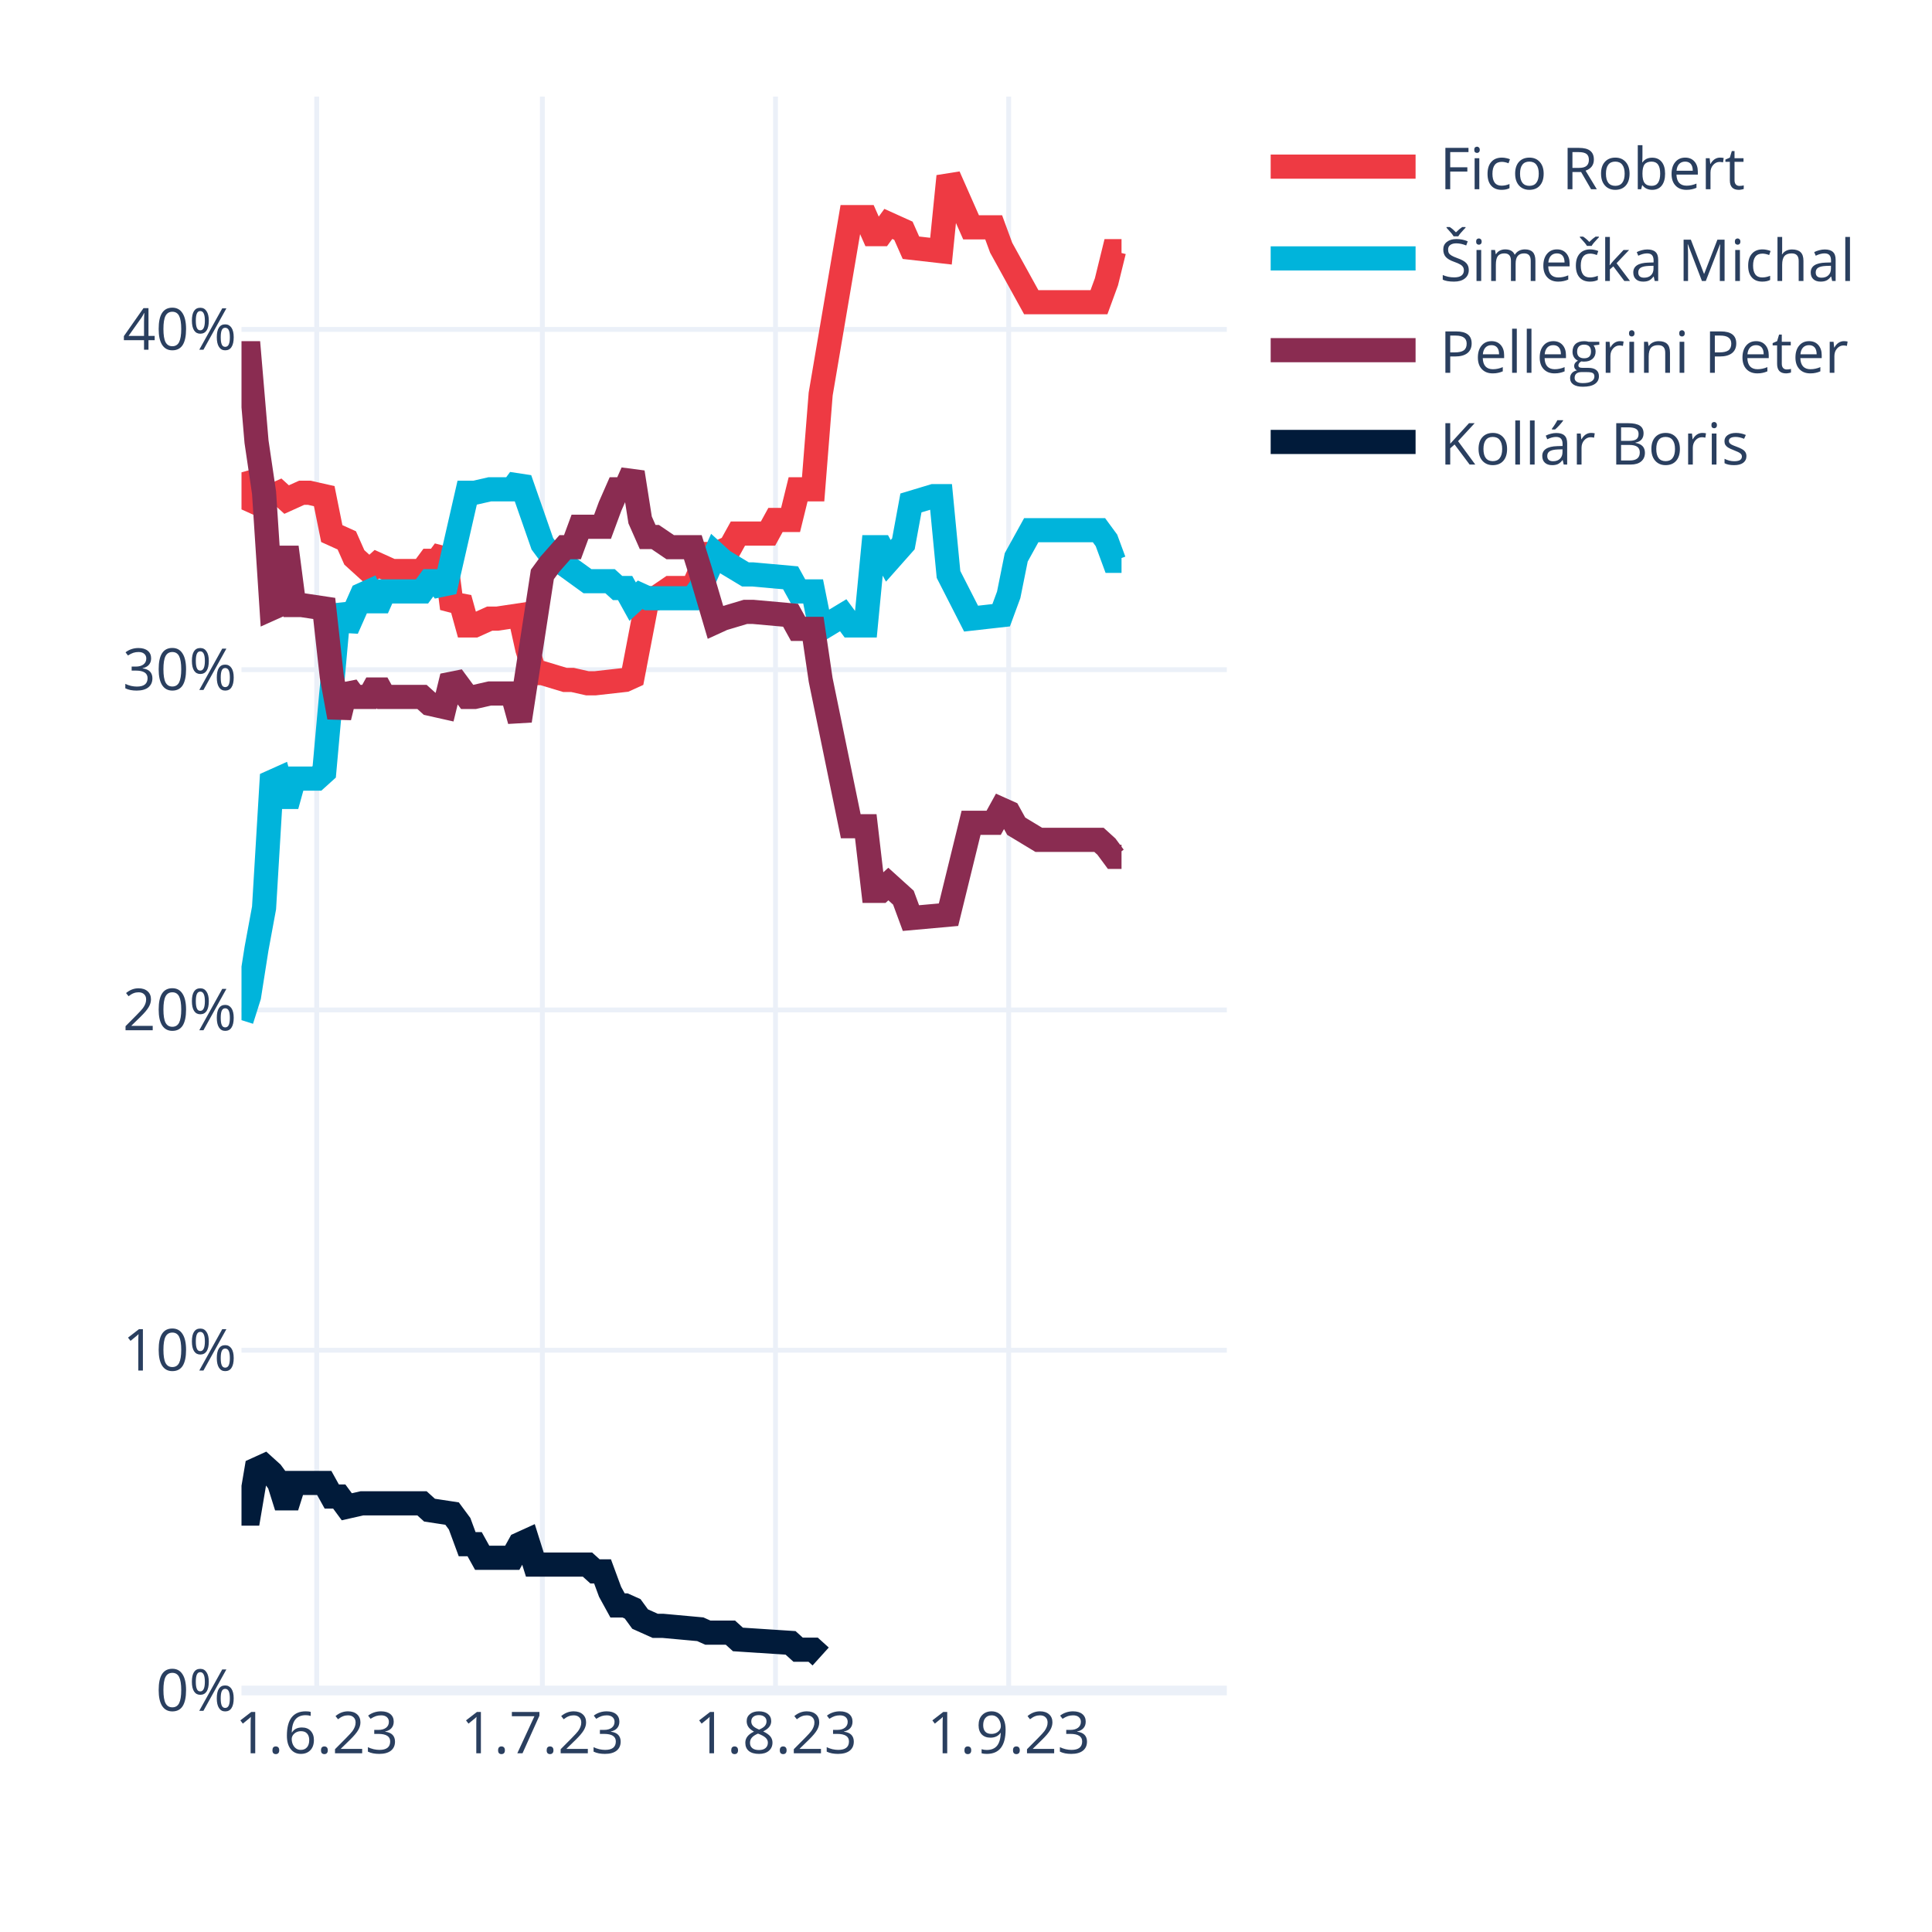
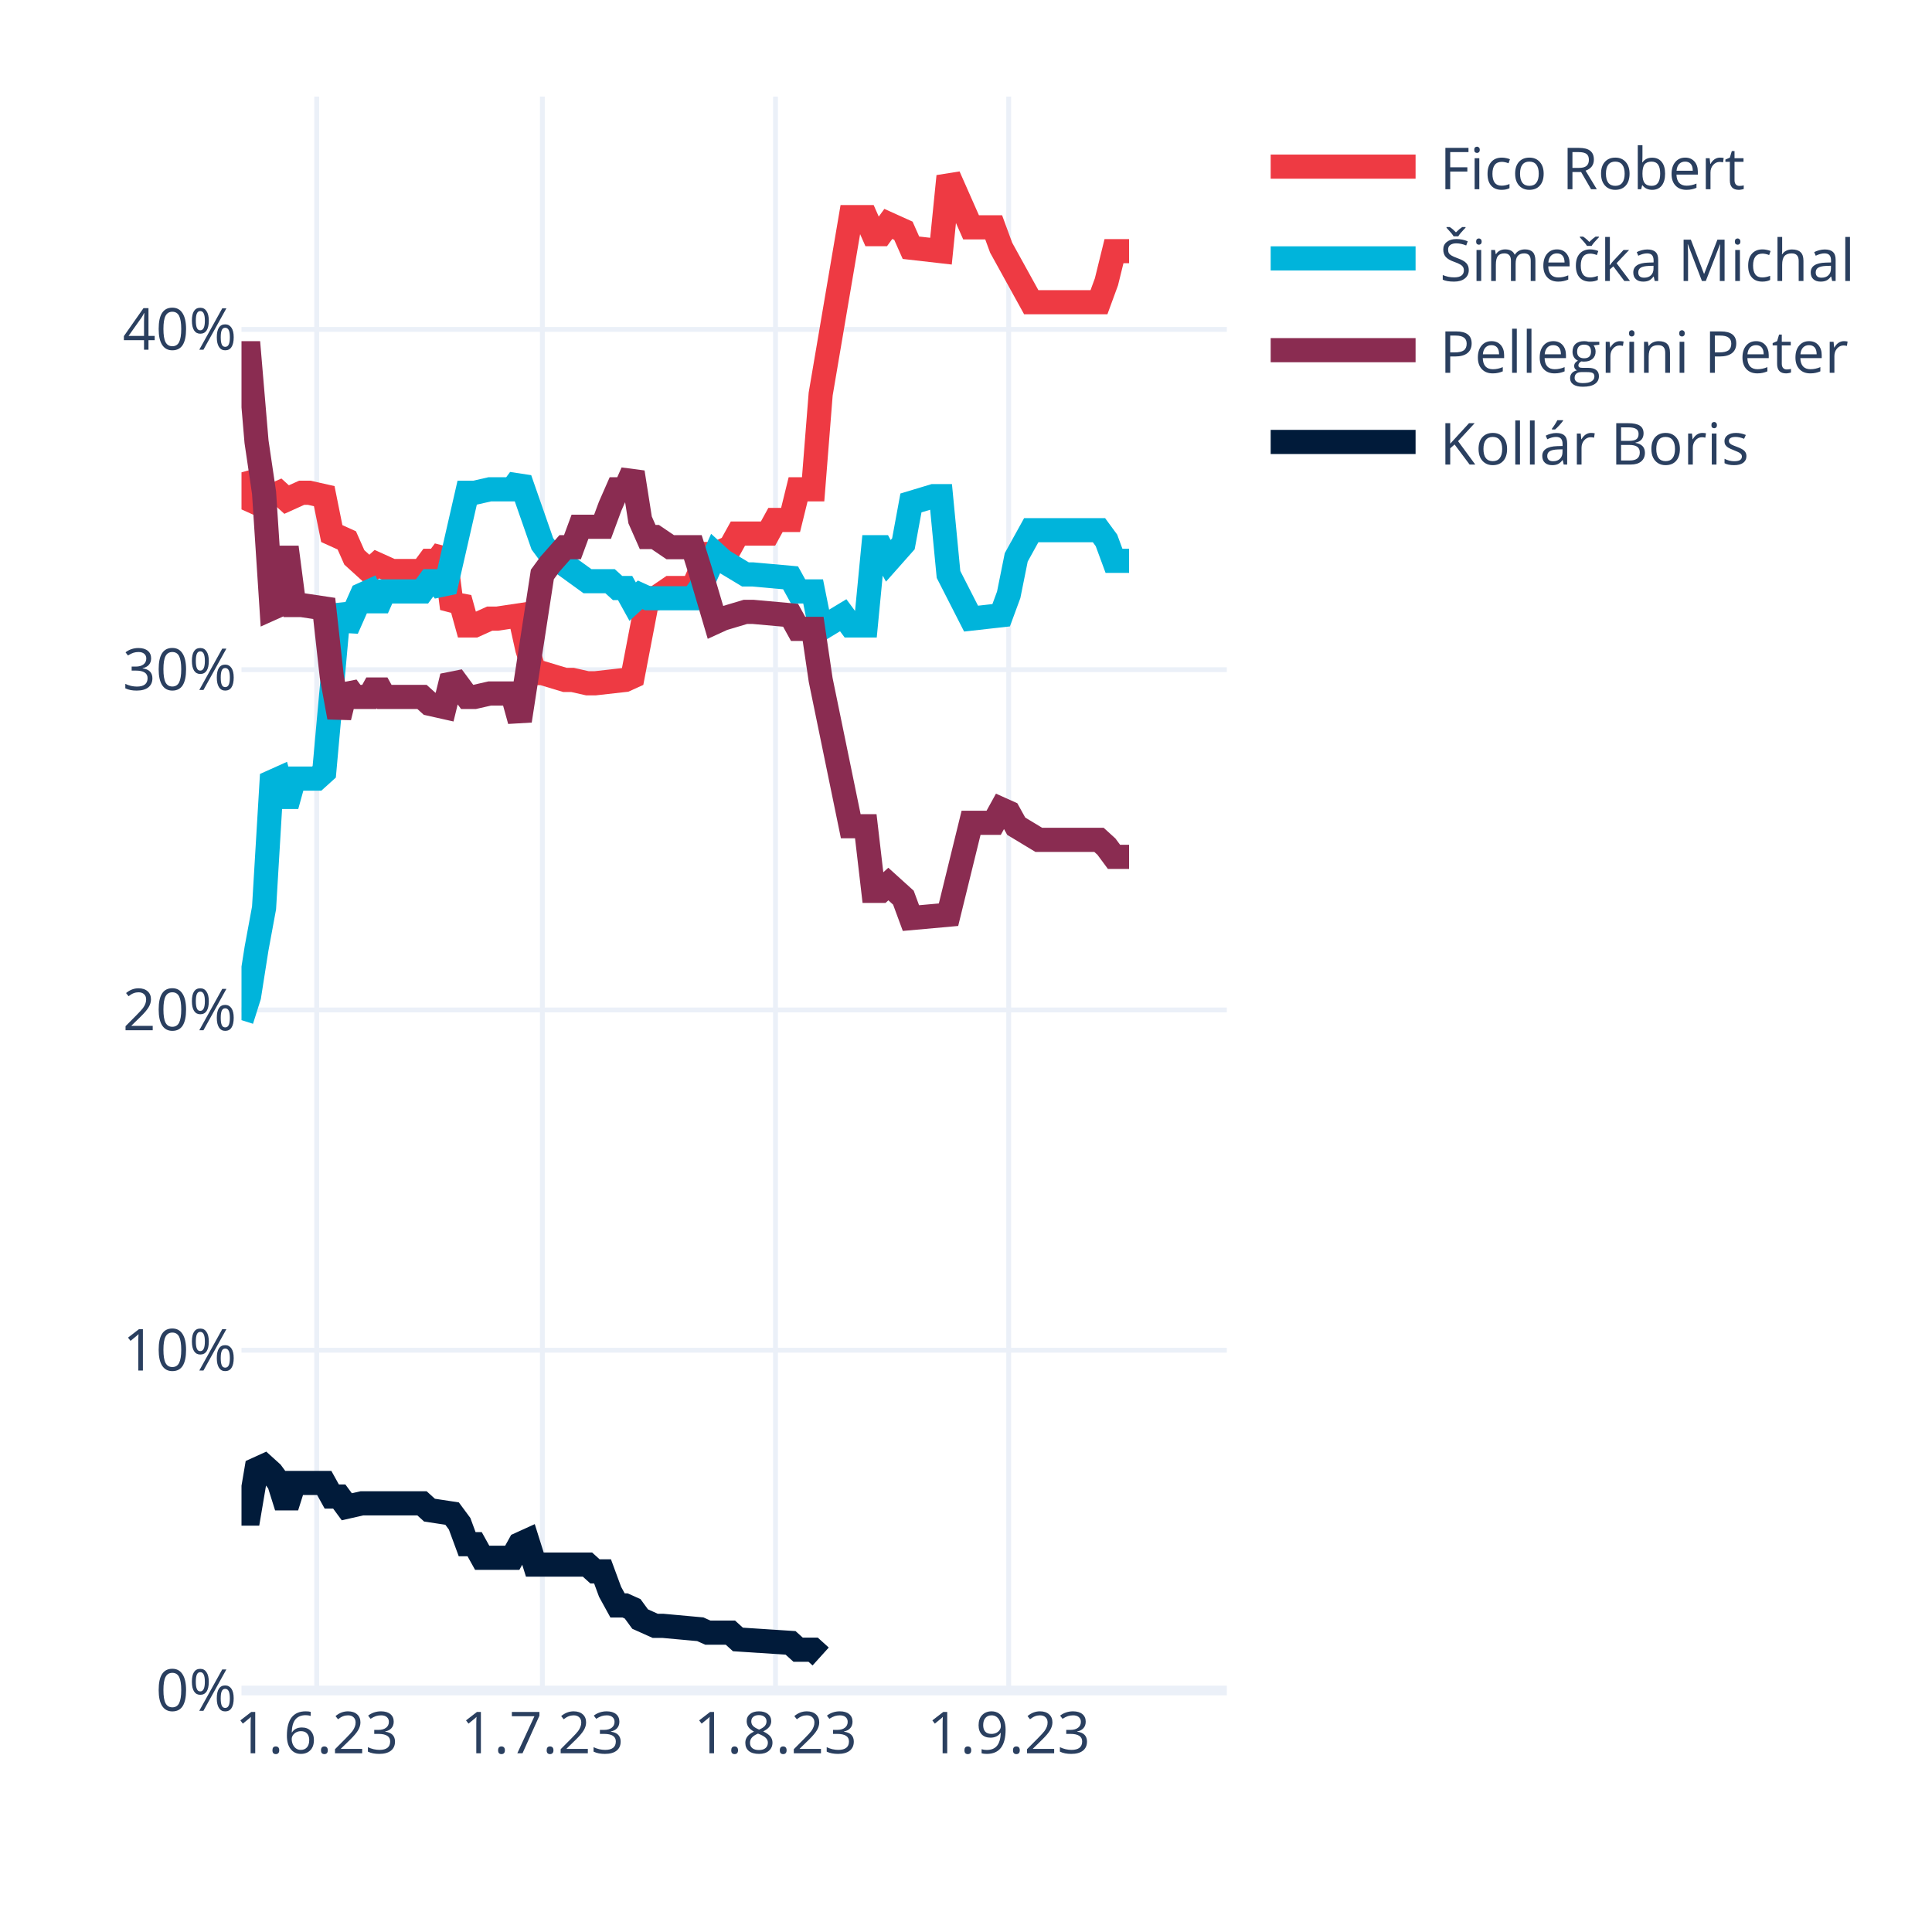
<svg xmlns="http://www.w3.org/2000/svg" class="main-svg" width="400" height="400" style="" viewBox="0 0 400 400">
  <rect x="0" y="0" width="400" height="400" style="fill: rgb(255, 255, 255); fill-opacity: 1;" />
-   <defs id="defs-686ed8">
+   <defs id="defs-3cc58f">
    <g class="clips">
-       <clipPath id="clip686ed8xyplot" class="plotclip">
+       <clipPath id="clip3cc58fxyplot" class="plotclip">
        <rect width="204" height="330" />
      </clipPath>
-       <clipPath class="axesclip" id="clip686ed8x">
+       <clipPath class="axesclip" id="clip3cc58fx">
        <rect x="50" y="0" width="204" height="400" />
      </clipPath>
-       <clipPath class="axesclip" id="clip686ed8y">
+       <clipPath class="axesclip" id="clip3cc58fy">
        <rect x="0" y="20" width="400" height="330" />
      </clipPath>
-       <clipPath class="axesclip" id="clip686ed8xy">
+       <clipPath class="axesclip" id="clip3cc58fxy">
        <rect x="50" y="20" width="204" height="330" />
      </clipPath>
    </g>
    <g class="gradients" />
    <g class="patterns" />
  </defs>
  <g class="bglayer" />
  <g class="layer-below">
    <g class="imagelayer" />
    <g class="shapelayer" />
  </g>
  <g class="cartesianlayer">
    <g class="subplot xy">
      <g class="layer-subplot">
        <g class="shapelayer" />
        <g class="imagelayer" />
      </g>
      <g class="minor-gridlayer">
        <g class="x" />
        <g class="y" />
      </g>
      <g class="gridlayer">
        <g class="x">
          <path class="xgrid crisp" transform="translate(65.57,0)" d="M0,20v330" style="stroke: rgb(235, 240, 248); stroke-opacity: 1; stroke-width: 1px;" />
          <path class="xgrid crisp" transform="translate(112.29,0)" d="M0,20v330" style="stroke: rgb(235, 240, 248); stroke-opacity: 1; stroke-width: 1px;" />
          <path class="xgrid crisp" transform="translate(160.56,0)" d="M0,20v330" style="stroke: rgb(235, 240, 248); stroke-opacity: 1; stroke-width: 1px;" />
          <path class="xgrid crisp" transform="translate(208.84,0)" d="M0,20v330" style="stroke: rgb(235, 240, 248); stroke-opacity: 1; stroke-width: 1px;" />
        </g>
        <g class="y">
          <path class="ygrid crisp" transform="translate(0,279.55)" d="M50,0h204" style="stroke: rgb(235, 240, 248); stroke-opacity: 1; stroke-width: 1px;" />
          <path class="ygrid crisp" transform="translate(0,209.1)" d="M50,0h204" style="stroke: rgb(235, 240, 248); stroke-opacity: 1; stroke-width: 1px;" />
          <path class="ygrid crisp" transform="translate(0,138.65)" d="M50,0h204" style="stroke: rgb(235, 240, 248); stroke-opacity: 1; stroke-width: 1px;" />
          <path class="ygrid crisp" transform="translate(0,68.2)" d="M50,0h204" style="stroke: rgb(235, 240, 248); stroke-opacity: 1; stroke-width: 1px;" />
        </g>
      </g>
      <g class="zerolinelayer">
        <path class="yzl zl crisp" transform="translate(0,350)" d="M50,0h204" style="stroke: rgb(235, 240, 248); stroke-opacity: 1; stroke-width: 2px;" />
      </g>
      <path class="xlines-below" />
      <path class="ylines-below" />
      <g class="overlines-below" />
      <g class="xaxislayer-below" />
      <g class="yaxislayer-below" />
      <g class="overaxes-below" />
-       <g class="plot" transform="translate(50,20)" clip-path="url(#clip686ed8xyplot)">
+       <g class="plot" transform="translate(50,20)" clip-path="url(#clip3cc58fxyplot)">
        <g class="scatterlayer mlayer">
-           <g class="trace scatter trace5f4b6c" style="stroke-miterlimit: 2; opacity: 1;">
-             <g class="fills" />
-             <g class="errorbars" />
-             <g class="lines">
-               <path class="js-line" d="M0,77.79L1.56,83.43L3.11,84.13L4.67,82.02L6.23,82.72L7.79,82.02L9.34,83.43L12.46,82.02L14.02,82.02L17.13,82.72L18.69,90.47L21.8,91.88L23.36,95.4L26.47,98.22L28.03,96.81L31.15,98.22L32.7,98.22L37.37,98.22L38.93,96.11L40.49,96.11L42.05,93.99L43.6,105.97L45.16,103.86L46.72,109.49L48.27,109.49L51.39,108.08L52.95,108.08L57.62,107.38L59.18,114.42L60.73,119.36L62.29,119.36L66.96,120.77L68.52,120.77L71.63,121.47L73.19,121.47L79.42,120.77L80.98,120.06L84.09,103.86L85.65,103.86L88.76,101.74L90.32,101.74L93.44,101.74L94.99,98.22L96.55,94.7L98.11,94.7L101.22,93.29L102.78,90.47L109.01,90.47L110.56,87.65L113.68,87.65L115.24,81.31L118.35,81.31L119.91,61.59L126.14,24.95L127.69,24.95L129.25,24.95L130.81,28.48L132.37,28.48L133.92,26.36L137.04,27.77L138.6,31.29L144.82,32L146.38,16.5L151.05,27.07L152.61,27.07L155.73,27.07L157.28,31.29L163.51,42.57L165.07,42.57L177.53,42.57L179.08,38.34L180.64,32L182.2,32" style="vector-effect: none; fill: none; stroke: rgb(238, 58, 67); stroke-opacity: 1; stroke-width: 5px; opacity: 1;" />
-             </g>
-             <g class="points" />
-             <g class="text" />
-           </g>
-           <g class="trace scatter trace34ba90" style="stroke-miterlimit: 2; opacity: 1;">
-             <g class="fills" />
-             <g class="errorbars" />
-             <g class="lines">
-               <path class="js-line" d="M0,191.21L1.56,186.28L3.11,176.42L4.67,167.97L6.23,141.9L7.79,141.2L9.34,146.83L10.9,141.2L12.46,141.2L15.57,141.2L17.13,139.79L20.24,105.27L21.8,110.2L24.92,103.15L26.47,102.45L28.03,105.97L29.59,102.45L37.37,102.45L38.93,100.33L40.49,100.33L42.05,102.45L46.72,82.02L48.27,82.02L51.39,81.31L52.95,81.31L56.06,81.31L57.62,79.2L62.29,92.59L63.85,94.7L71.63,100.33L73.19,100.33L76.31,100.33L77.86,101.74L79.42,101.74L80.98,104.56L82.53,103.15L84.09,103.86L93.44,103.86L94.99,101.74L98.11,94.7L99.66,96.11L104.34,98.93L105.89,98.93L113.68,99.63L115.24,102.45L118.35,102.45L119.91,110.2L124.58,107.38L126.14,109.49L129.25,109.49L130.81,93.29L132.37,93.29L133.92,96.11L137.04,92.59L138.6,84.13L143.27,82.72L144.82,82.72L146.38,98.93L151.05,108.08L157.28,107.38L158.84,103.15L160.4,95.4L163.51,89.77L177.53,89.77L179.08,91.88L180.64,96.11L182.2,96.11" style="vector-effect: none; fill: none; stroke: rgb(0, 180, 219); stroke-opacity: 1; stroke-width: 5px; opacity: 1;" />
-             </g>
-             <g class="points" />
-             <g class="text" />
-           </g>
-           <g class="trace scatter trace3d3d45" style="stroke-miterlimit: 2; opacity: 1;">
-             <g class="fills" />
-             <g class="errorbars" />
-             <g class="lines">
-               <path class="js-line" d="M0,53.13L1.56,53.13L3.11,71.45L4.67,82.02L6.23,105.97L7.79,105.27L9.34,93.29L10.9,105.27L12.46,105.27L17.13,105.97L18.69,120.06L20.24,128.51L21.8,122.17L23.36,124.29L24.92,124.29L26.47,124.29L28.03,121.47L29.59,124.29L31.15,124.29L37.37,124.29L38.93,125.7L42.05,126.4L43.6,120.06L46.72,124.29L48.27,124.29L51.39,123.58L52.95,123.58L56.06,123.58L57.62,129.22L62.29,98.93L63.85,96.81L66.96,93.29L68.52,93.29L70.08,89.06L71.63,89.06L74.75,89.06L76.31,84.84L77.86,81.31L79.42,81.31L80.98,77.79L82.53,87.65L84.09,91.18L85.65,91.18L88.76,93.29L90.32,93.29L93.44,93.29L94.99,98.22L98.11,108.79L99.66,108.08L104.34,106.68L105.89,106.68L113.68,107.38L115.24,110.2L118.35,110.2L119.91,120.77L126.14,151.06L127.69,151.06L129.25,151.06L130.81,164.44L132.37,164.44L133.92,163.03L137.04,165.85L138.6,170.08L146.38,169.38L151.05,150.35L155.73,150.35L157.28,147.54L158.84,148.24L160.4,151.06L165.07,153.88L166.63,153.88L177.53,153.88L179.08,155.29L180.64,157.4L182.2,157.4" style="vector-effect: none; fill: none; stroke: rgb(138, 44, 81); stroke-opacity: 1; stroke-width: 5px; opacity: 1;" />
-             </g>
-             <g class="points" />
-             <g class="text" />
-           </g>
-           <g class="trace scatter trace6ebfe1" style="stroke-miterlimit: 2; opacity: 1;">
+           <g class="trace scatter trace8f4fb0" style="stroke-miterlimit: 2; opacity: 1;">
+             <g class="fills" />
+             <g class="errorbars" />
+             <g class="lines">
+               <path class="js-line" d="M0,77.79L1.56,83.43L3.11,84.13L4.67,82.02L6.23,82.72L7.79,82.02L9.34,83.43L12.46,82.02L14.02,82.02L17.13,82.72L18.69,90.47L21.8,91.88L23.36,95.4L26.47,98.22L28.03,96.81L31.15,98.22L32.7,98.22L37.37,98.22L38.93,96.11L40.49,96.11L42.05,93.99L43.6,105.97L45.16,103.86L46.72,109.49L48.27,109.49L51.39,108.08L52.95,108.08L57.62,107.38L59.18,114.42L60.73,119.36L62.29,119.36L66.96,120.77L68.52,120.77L71.63,121.47L73.19,121.47L79.42,120.77L80.98,120.06L84.09,103.86L85.65,103.86L88.76,101.74L90.32,101.74L93.44,101.74L94.99,98.22L96.55,94.7L98.11,94.7L101.22,93.29L102.78,90.47L109.01,90.47L110.56,87.65L113.68,87.65L115.24,81.31L118.35,81.31L119.91,61.59L126.14,24.95L127.69,24.95L129.25,24.95L130.81,28.48L132.37,28.48L133.92,26.36L137.04,27.77L138.6,31.29L144.82,32L146.38,16.5L151.05,27.07L152.61,27.07L155.73,27.07L157.28,31.29L163.51,42.57L165.07,42.57L177.53,42.57L179.08,38.34L180.64,32L182.2,32L183.76,32" style="vector-effect: none; fill: none; stroke: rgb(238, 58, 67); stroke-opacity: 1; stroke-width: 5px; opacity: 1;" />
+             </g>
+             <g class="points" />
+             <g class="text" />
+           </g>
+           <g class="trace scatter tracec0bc91" style="stroke-miterlimit: 2; opacity: 1;">
+             <g class="fills" />
+             <g class="errorbars" />
+             <g class="lines">
+               <path class="js-line" d="M0,191.21L1.56,186.28L3.11,176.42L4.67,167.97L6.23,141.9L7.79,141.2L9.34,146.83L10.9,141.2L12.46,141.2L15.57,141.2L17.13,139.79L20.24,105.27L21.8,110.2L24.92,103.15L26.47,102.45L28.03,105.97L29.59,102.45L37.37,102.45L38.93,100.33L40.49,100.33L42.05,102.45L46.72,82.02L48.27,82.02L51.39,81.31L52.95,81.31L56.06,81.31L57.62,79.2L62.29,92.59L63.85,94.7L71.63,100.33L73.19,100.33L76.31,100.33L77.86,101.74L79.42,101.74L80.98,104.56L82.53,103.15L84.09,103.86L93.44,103.86L94.99,101.74L98.11,94.7L99.66,96.11L104.34,98.93L105.89,98.93L113.68,99.63L115.24,102.45L118.35,102.45L119.91,110.2L124.58,107.38L126.14,109.49L129.25,109.49L130.81,93.29L132.37,93.29L133.92,96.11L137.04,92.59L138.6,84.13L143.27,82.72L144.82,82.72L146.38,98.93L151.05,108.08L157.28,107.38L158.84,103.15L160.4,95.4L163.51,89.77L177.53,89.77L179.08,91.88L180.64,96.11L182.2,96.11L183.76,96.11" style="vector-effect: none; fill: none; stroke: rgb(0, 180, 219); stroke-opacity: 1; stroke-width: 5px; opacity: 1;" />
+             </g>
+             <g class="points" />
+             <g class="text" />
+           </g>
+           <g class="trace scatter trace2320c4" style="stroke-miterlimit: 2; opacity: 1;">
+             <g class="fills" />
+             <g class="errorbars" />
+             <g class="lines">
+               <path class="js-line" d="M0,53.13L1.56,53.13L3.11,71.45L4.67,82.02L6.23,105.97L7.79,105.27L9.34,93.29L10.9,105.27L12.46,105.27L17.13,105.97L18.69,120.06L20.24,128.51L21.8,122.17L23.36,124.29L24.92,124.29L26.47,124.29L28.03,121.47L29.59,124.29L31.15,124.29L37.37,124.29L38.93,125.7L42.05,126.4L43.6,120.06L46.72,124.29L48.27,124.29L51.39,123.58L52.95,123.58L56.06,123.58L57.62,129.22L62.29,98.93L63.85,96.81L66.96,93.29L68.52,93.29L70.08,89.06L71.63,89.06L74.75,89.06L76.31,84.84L77.86,81.31L79.42,81.31L80.98,77.79L82.53,87.65L84.09,91.18L85.65,91.18L88.76,93.29L90.32,93.29L93.44,93.29L94.99,98.22L98.11,108.79L99.66,108.08L104.34,106.68L105.89,106.68L113.68,107.38L115.24,110.2L118.35,110.2L119.91,120.77L126.14,151.06L127.69,151.06L129.25,151.06L130.81,164.44L132.37,164.44L133.92,163.03L137.04,165.85L138.6,170.08L146.38,169.38L151.05,150.35L155.73,150.35L157.28,147.54L158.84,148.24L160.4,151.06L165.07,153.88L166.63,153.88L177.53,153.88L179.08,155.29L180.64,157.4L182.2,157.4L183.76,157.4" style="vector-effect: none; fill: none; stroke: rgb(138, 44, 81); stroke-opacity: 1; stroke-width: 5px; opacity: 1;" />
+             </g>
+             <g class="points" />
+             <g class="text" />
+           </g>
+           <g class="trace scatter trace6622bd" style="stroke-miterlimit: 2; opacity: 1;">
            <g class="fills" />
            <g class="errorbars" />
            <g class="lines">
              <path class="js-line" d="M0,293.37L1.56,293.37L3.11,284.21L4.67,283.5L6.23,284.91L7.79,287.03L9.34,291.96L10.9,287.03L12.46,287.03L17.13,287.03L18.69,289.84L20.24,289.84L21.8,291.96L24.92,291.25L26.47,291.25L37.37,291.25L38.93,292.66L43.6,293.37L45.16,295.48L46.72,299.71L48.27,299.71L49.83,302.52L51.39,302.52L56.06,302.52L57.62,299.71L59.18,299L60.73,303.93L71.63,303.93L73.19,305.34L74.75,305.34L76.31,309.57L77.86,312.39L79.42,312.39L80.98,313.09L82.53,315.21L85.65,316.61L87.21,316.61L94.99,317.32L96.55,318.02L101.22,318.02L102.78,319.43L113.68,320.14L115.24,321.55L118.35,321.55L119.91,322.96" style="vector-effect: none; fill: none; stroke: rgb(1, 27, 58); stroke-opacity: 1; stroke-width: 5px; opacity: 1;" />
            </g>
            <g class="points" />
            <g class="text" />
          </g>
        </g>
      </g>
      <g class="overplot" />
      <path class="xlines-above crisp" d="M0,0" style="fill: none;" />
      <path class="ylines-above crisp" d="M0,0" style="fill: none;" />
      <g class="overlines-above" />
      <g class="xaxislayer-above">
        <g class="xtick">
          <text text-anchor="middle" x="0" y="363" transform="translate(65.57,0)" style="font-family: 'Open Sans', verdana, arial, sans-serif; font-size: 12px; fill: rgb(42, 63, 95); fill-opacity: 1; white-space: pre; opacity: 1;">1.6.23</text>
        </g>
        <g class="xtick">
          <text text-anchor="middle" x="0" y="363" style="font-family: 'Open Sans', verdana, arial, sans-serif; font-size: 12px; fill: rgb(42, 63, 95); fill-opacity: 1; white-space: pre; opacity: 1;" transform="translate(112.29,0)">1.7.23</text>
        </g>
        <g class="xtick">
          <text text-anchor="middle" x="0" y="363" style="font-family: 'Open Sans', verdana, arial, sans-serif; font-size: 12px; fill: rgb(42, 63, 95); fill-opacity: 1; white-space: pre; opacity: 1;" transform="translate(160.56,0)">1.8.23</text>
        </g>
        <g class="xtick">
          <text text-anchor="middle" x="0" y="363" style="font-family: 'Open Sans', verdana, arial, sans-serif; font-size: 12px; fill: rgb(42, 63, 95); fill-opacity: 1; white-space: pre; opacity: 1;" transform="translate(208.84,0)">1.9.23</text>
        </g>
      </g>
      <g class="yaxislayer-above">
        <g class="ytick">
          <text text-anchor="end" x="49" y="4.2" transform="translate(0,350)" style="font-family: 'Open Sans', verdana, arial, sans-serif; font-size: 12px; fill: rgb(42, 63, 95); fill-opacity: 1; white-space: pre; opacity: 1;">0%</text>
        </g>
        <g class="ytick">
          <text text-anchor="end" x="49" y="4.2" style="font-family: 'Open Sans', verdana, arial, sans-serif; font-size: 12px; fill: rgb(42, 63, 95); fill-opacity: 1; white-space: pre; opacity: 1;" transform="translate(0,279.55)">10%</text>
        </g>
        <g class="ytick">
          <text text-anchor="end" x="49" y="4.2" style="font-family: 'Open Sans', verdana, arial, sans-serif; font-size: 12px; fill: rgb(42, 63, 95); fill-opacity: 1; white-space: pre; opacity: 1;" transform="translate(0,209.1)">20%</text>
        </g>
        <g class="ytick">
          <text text-anchor="end" x="49" y="4.2" style="font-family: 'Open Sans', verdana, arial, sans-serif; font-size: 12px; fill: rgb(42, 63, 95); fill-opacity: 1; white-space: pre; opacity: 1;" transform="translate(0,138.65)">30%</text>
        </g>
        <g class="ytick">
          <text text-anchor="end" x="49" y="4.2" style="font-family: 'Open Sans', verdana, arial, sans-serif; font-size: 12px; fill: rgb(42, 63, 95); fill-opacity: 1; white-space: pre; opacity: 1;" transform="translate(0,68.2)">40%</text>
        </g>
      </g>
      <g class="overaxes-above" />
    </g>
  </g>
  <g class="polarlayer" />
  <g class="smithlayer" />
  <g class="ternarylayer" />
  <g class="geolayer" />
  <g class="funnelarealayer" />
  <g class="pielayer" />
  <g class="iciclelayer" />
  <g class="treemaplayer" />
  <g class="sunburstlayer" />
  <g class="glimages" />
-   <defs id="topdefs-686ed8">
+   <defs id="topdefs-3cc58f">
    <g class="clips" />
-     <clipPath id="legend686ed8">
+     <clipPath id="legend3cc58f">
      <rect width="130" height="86" x="0" y="0" />
    </clipPath>
  </defs>
  <g class="layer-above">
    <g class="imagelayer" />
    <g class="shapelayer" />
  </g>
  <g class="infolayer">
    <g class="legend" pointer-events="all" transform="translate(258.08,20)">
      <rect class="bg" shape-rendering="crispEdges" width="130" height="86" x="0" y="0" style="stroke: rgb(68, 68, 68); stroke-opacity: 1; fill: rgb(255, 255, 255); fill-opacity: 1; stroke-width: 0px;" />
-       <g class="scrollbox" transform="" clip-path="url(#legend686ed8)">
+       <g class="scrollbox" transform="" clip-path="url(#legend3cc58f)">
        <g class="groups">
          <g class="traces" transform="translate(0,14.5)" style="opacity: 1;">
            <text class="legendtext" text-anchor="start" x="40" y="4.68" style="font-family: 'Open Sans', verdana, arial, sans-serif; font-size: 12px; fill: rgb(42, 63, 95); fill-opacity: 1; white-space: pre;">Fico Robert</text>
            <g class="layers" style="opacity: 1;">
              <g class="legendfill" />
              <g class="legendlines">
                <path class="js-line" d="M5,0h30" style="fill: none; stroke: rgb(238, 58, 67); stroke-opacity: 1; stroke-width: 5px;" />
              </g>
              <g class="legendsymbols">
                <g class="legendpoints" />
              </g>
            </g>
            <rect class="legendtoggle" x="0" y="-9.5" width="124.031" height="19" style="fill: rgb(0, 0, 0); fill-opacity: 0;" />
          </g>
          <g class="traces" transform="translate(0,33.5)" style="opacity: 1;">
            <text class="legendtext" text-anchor="start" x="40" y="4.68" style="font-family: 'Open Sans', verdana, arial, sans-serif; font-size: 12px; fill: rgb(42, 63, 95); fill-opacity: 1; white-space: pre;">Šimečka Michal</text>
            <g class="layers" style="opacity: 1;">
              <g class="legendfill" />
              <g class="legendlines">
                <path class="js-line" d="M5,0h30" style="fill: none; stroke: rgb(0, 180, 219); stroke-opacity: 1; stroke-width: 5px;" />
              </g>
              <g class="legendsymbols">
                <g class="legendpoints" />
              </g>
            </g>
            <rect class="legendtoggle" x="0" y="-9.5" width="124.031" height="19" style="fill: rgb(0, 0, 0); fill-opacity: 0;" />
          </g>
          <g class="traces" transform="translate(0,52.5)" style="opacity: 1;">
            <text class="legendtext" text-anchor="start" x="40" y="4.68" style="font-family: 'Open Sans', verdana, arial, sans-serif; font-size: 12px; fill: rgb(42, 63, 95); fill-opacity: 1; white-space: pre;">Pellegrini Peter</text>
            <g class="layers" style="opacity: 1;">
              <g class="legendfill" />
              <g class="legendlines">
                <path class="js-line" d="M5,0h30" style="fill: none; stroke: rgb(138, 44, 81); stroke-opacity: 1; stroke-width: 5px;" />
              </g>
              <g class="legendsymbols">
                <g class="legendpoints" />
              </g>
            </g>
            <rect class="legendtoggle" x="0" y="-9.5" width="124.031" height="19" style="fill: rgb(0, 0, 0); fill-opacity: 0;" />
          </g>
          <g class="traces" transform="translate(0,71.5)" style="opacity: 1;">
            <text class="legendtext" text-anchor="start" x="40" y="4.68" style="font-family: 'Open Sans', verdana, arial, sans-serif; font-size: 12px; fill: rgb(42, 63, 95); fill-opacity: 1; white-space: pre;">Kollár Boris</text>
            <g class="layers" style="opacity: 1;">
              <g class="legendfill" />
              <g class="legendlines">
                <path class="js-line" d="M5,0h30" style="fill: none; stroke: rgb(1, 27, 58); stroke-opacity: 1; stroke-width: 5px;" />
              </g>
              <g class="legendsymbols">
                <g class="legendpoints" />
              </g>
            </g>
            <rect class="legendtoggle" x="0" y="-9.5" width="124.031" height="19" style="fill: rgb(0, 0, 0); fill-opacity: 0;" />
          </g>
        </g>
      </g>
      <rect class="scrollbar" rx="20" ry="3" width="0" height="0" x="0" y="0" style="fill: rgb(128, 139, 164); fill-opacity: 1;" />
    </g>
    <g class="g-gtitle" />
    <g class="g-xtitle" />
    <g class="g-ytitle" />
  </g>
</svg>
